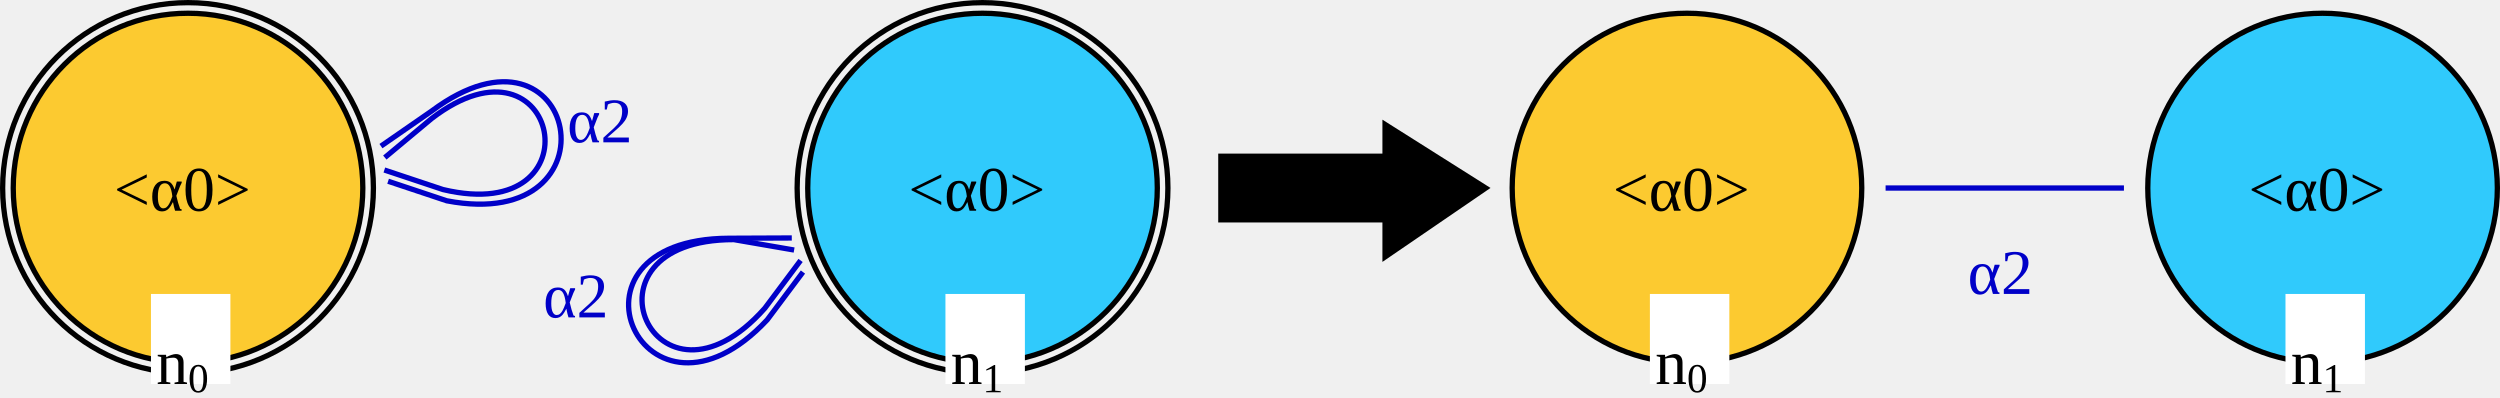
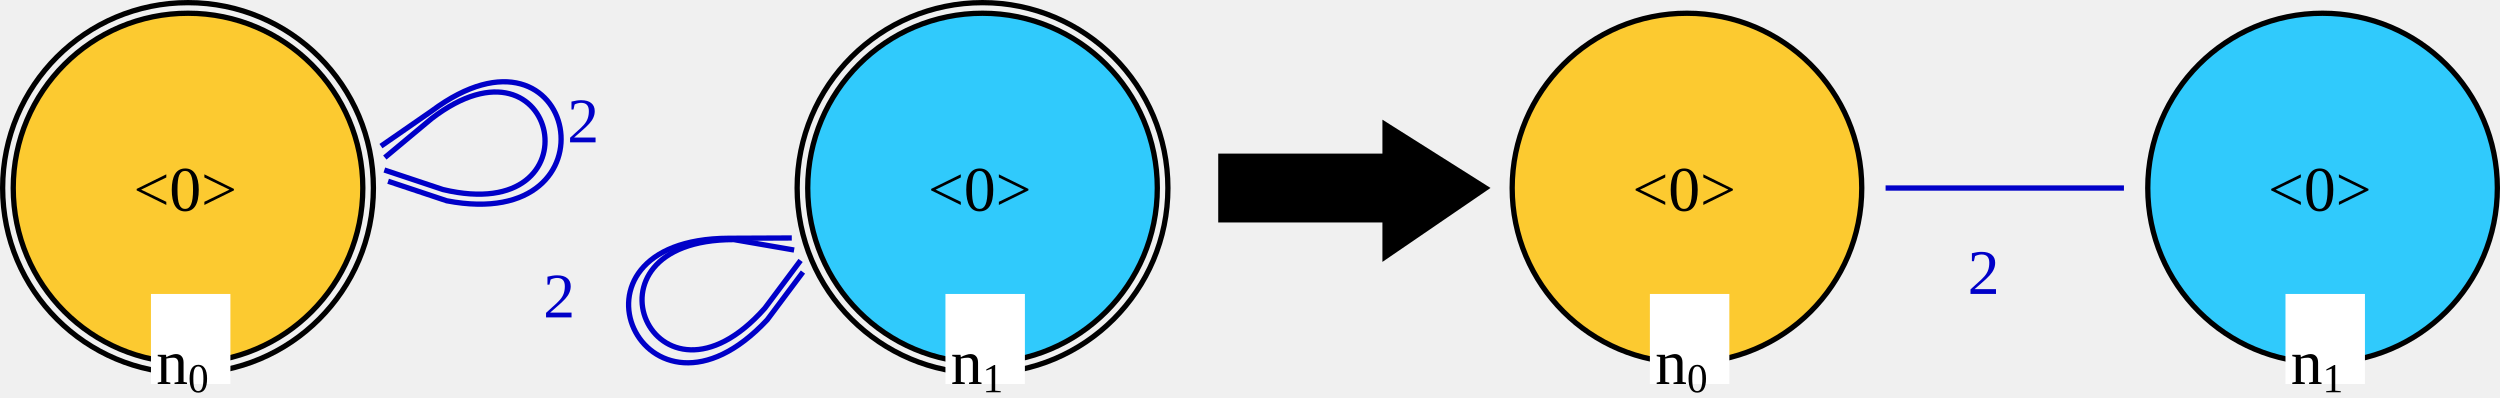
<svg xmlns="http://www.w3.org/2000/svg" version="1.1" font="Noto Sans Regular" font-size="12px" width="472" height="74.978" id="svg220">
  <defs id="defs224" />
  <circle id="LGn0_1" cx="35.5" cy="35.5" r="35" fill="none" stroke="#000000" stroke-width="1" stroke-linecap="square" />
  <circle id="LGn0_0" cx="35.5" cy="35.5" r="33" fill="none" stroke="#000000" stroke-width="1" stroke-linecap="square" style="fill:#ffc000;fill-opacity:0.8" />
-   <text id="LGn0_2" x="21.52" y="39.79" fill="#000000">&lt;α0&gt;</text>
+   <text id="LGn0_2" x="25.21" y="39.79" fill="#000000">&lt;0&gt;</text>
  <rect id="LGn0_3" x="28.5" y="55.5" width="15" height="17" fill="#ffffff" />
  <text id="LGn0_4" x="29.5" y="72.5" fill="#000000">n<tspan style="font-size:65%;baseline-shift:sub" id="tspan1633">0</tspan>
  </text>
  <circle id="LGn1_5" cx="185.5" cy="35.5" r="33" fill="none" stroke="#000000" stroke-width="1" stroke-linecap="square" style="fill:#00c0ff;fill-opacity:0.8" />
  <circle id="LGn1_6" cx="185.5" cy="35.5" r="35" fill="none" stroke="#000000" stroke-width="1" stroke-linecap="square" />
-   <text id="LGn1_7" x="171.52" y="39.79" fill="#000000">&lt;α0&gt;</text>
+   <text id="LGn1_7" x="175.21" y="39.79" fill="#000000">&lt;0&gt;</text>
  <rect id="LGn1_8" x="178.5" y="55.5" width="15" height="17" fill="#ffffff" />
  <text id="LGn1_9" x="179.5" y="72.5" fill="#000000">n<tspan style="font-size:65%;baseline-shift:sub" id="tspan1635">1</tspan>
  </text>
  <g id="g972" transform="rotate(45,84.52663,58.28225)">
    <path id="LGn0_2_n0_10" d="M 60,49 70,44 C 98,25 61,0 56,34 l -2,11" fill="none" stroke="#0000c8" stroke-width="1" stroke-linecap="square" />
    <path id="LGn0_2_n0_11" d="M 58,48 68,43 C 94,27 61,5 57,35 l -1,11" fill="none" stroke="#0000c8" stroke-width="1" stroke-linecap="square" />
  </g>
-   <text id="LGn0_2_n0_12" x="107.099" y="26.871" fill="#0000c8">α2</text>
+   <text id="LGn0_2_n0_12" x="107.099" y="26.871" fill="#0000c8">2</text>
  <g id="g976" transform="rotate(-75,154.1463,54.44327)">
    <path id="LGn1_2_n1_13" d="M 162,47 159,36 C 150,3 116,31 146,47 l 10,4" fill="none" stroke="#0000c8" stroke-width="1" stroke-linecap="square" />
    <path id="LGn1_2_n1_14" d="m 160,48 -1,-11 c -8,-30 -39,-5 -11,9 l 10,4" fill="none" stroke="#0000c8" stroke-width="1" stroke-linecap="square" />
  </g>
-   <text id="LGn1_2_n1_15" x="102.562" y="59.93" fill="#0000c8">α2</text>
+   <text id="LGn1_2_n1_15" x="102.562" y="59.93" fill="#0000c8">2</text>
  <g id="g206" transform="translate(0.5,-45.5)">
    <polygon id="0" points="261,94 261,87 230,87 230,75 261,75 261,69 280,81 " stroke="#000000" stroke-width="1" stroke-linecap="square" fill="#000000" />
  </g>
  <circle id="RGn1_0" cx="438.5" cy="35.5" r="33" fill="none" stroke="#000000" stroke-width="1" stroke-linecap="square" style="fill:#00c0ff;fill-opacity:0.8" />
-   <text id="RGn1_1" x="424.52" y="39.79" fill="#000000">&lt;α0&gt;</text>
+   <text id="RGn1_1" x="428.21" y="39.79" fill="#000000">&lt;0&gt;</text>
  <rect id="RGn1_2" x="431.5" y="55.5" width="15" height="17" fill="#ffffff" />
  <text id="RGn1_3" x="432.5" y="72.5" fill="#000000">n<tspan style="font-size:65%;baseline-shift:sub" id="tspan1639">1</tspan>
  </text>
  <circle id="RGn0_4" cx="318.5" cy="35.5" r="33" fill="none" stroke="#000000" stroke-width="1" stroke-linecap="square" style="fill:#ffc000;fill-opacity:0.8" />
-   <text id="RGn0_5" x="304.52" y="39.79" fill="#000000">&lt;α0&gt;</text>
+   <text id="RGn0_5" x="308.21" y="39.79" fill="#000000">&lt;0&gt;</text>
  <rect id="RGn0_6" x="311.5" y="55.5" width="15" height="17" fill="#ffffff" />
  <text id="RGn0_7" x="312.5" y="72.5" fill="#000000">n<tspan style="font-size:65%;baseline-shift:sub" id="tspan1637">0</tspan>
  </text>
  <line id="RGn0_2_n1_8" x1="356.5" y1="35.5" x2="400.5" y2="35.5" stroke="#0000c8" stroke-width="1" stroke-linecap="square" />
-   <text id="RGn0_2_n1_9" x="371.5" y="55.5" fill="#0000c8">α2</text>
+   <text id="RGn0_2_n1_9" x="371.5" y="55.5" fill="#0000c8">2</text>
</svg>
